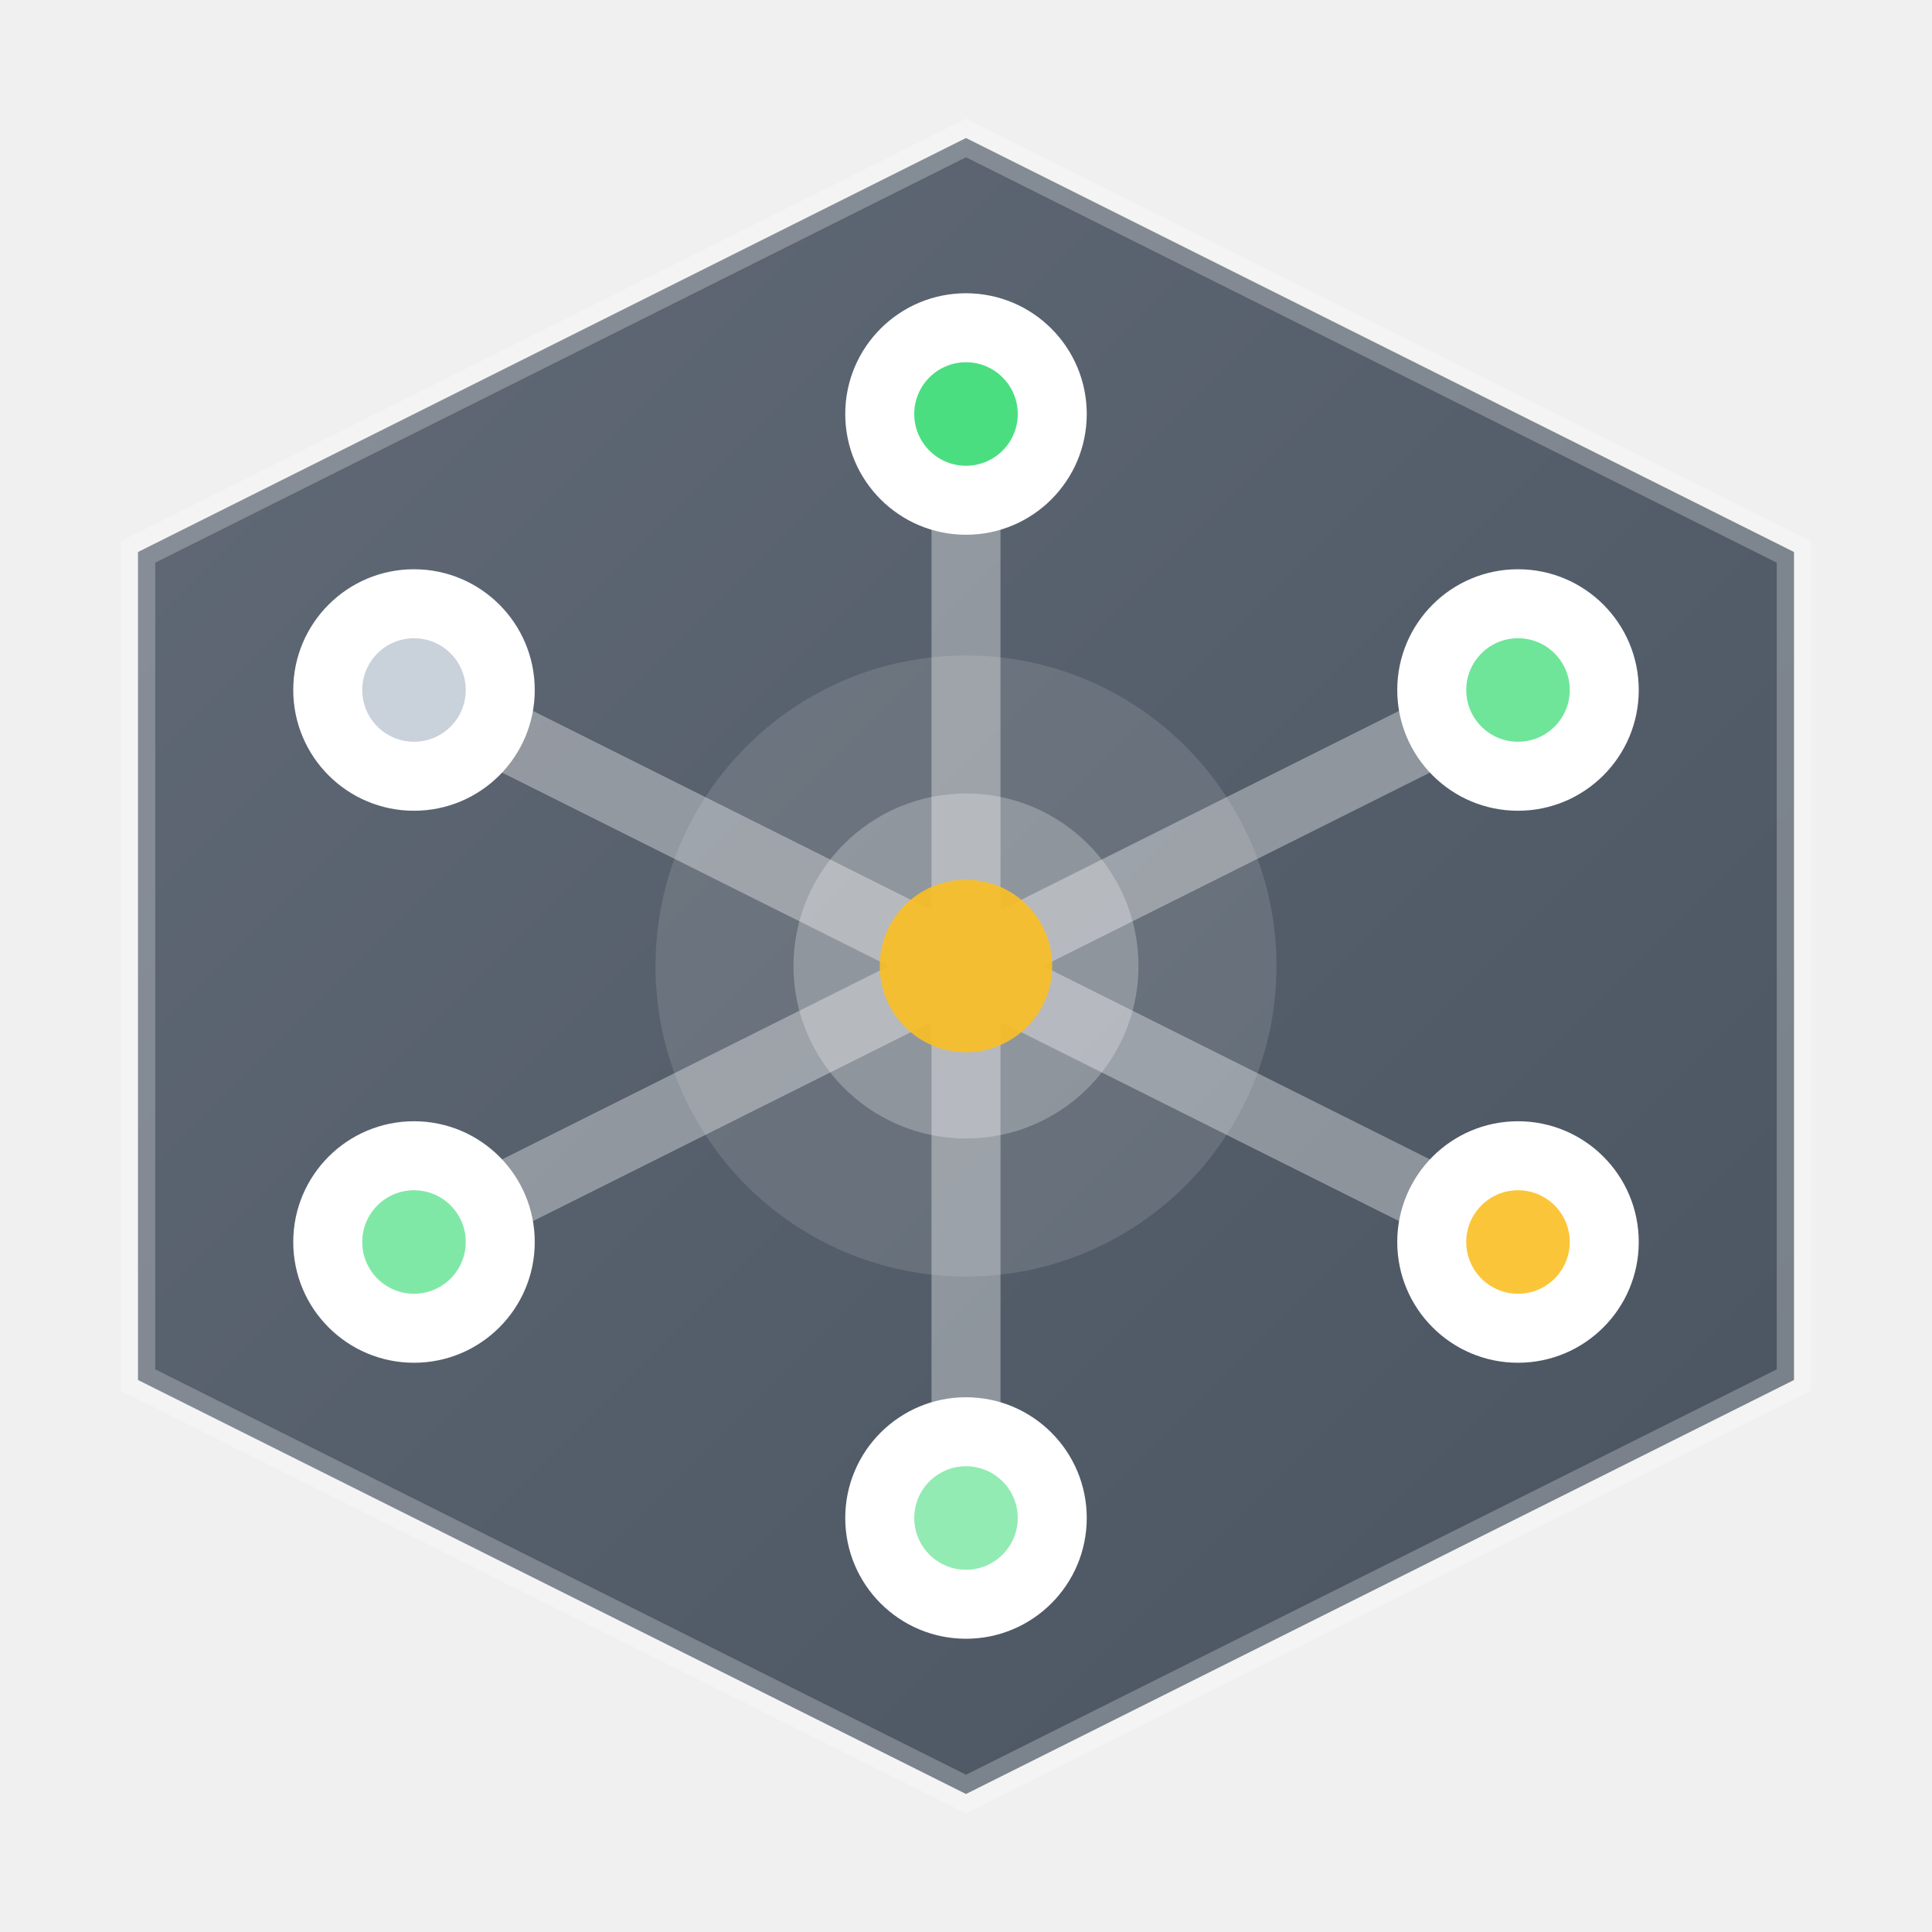
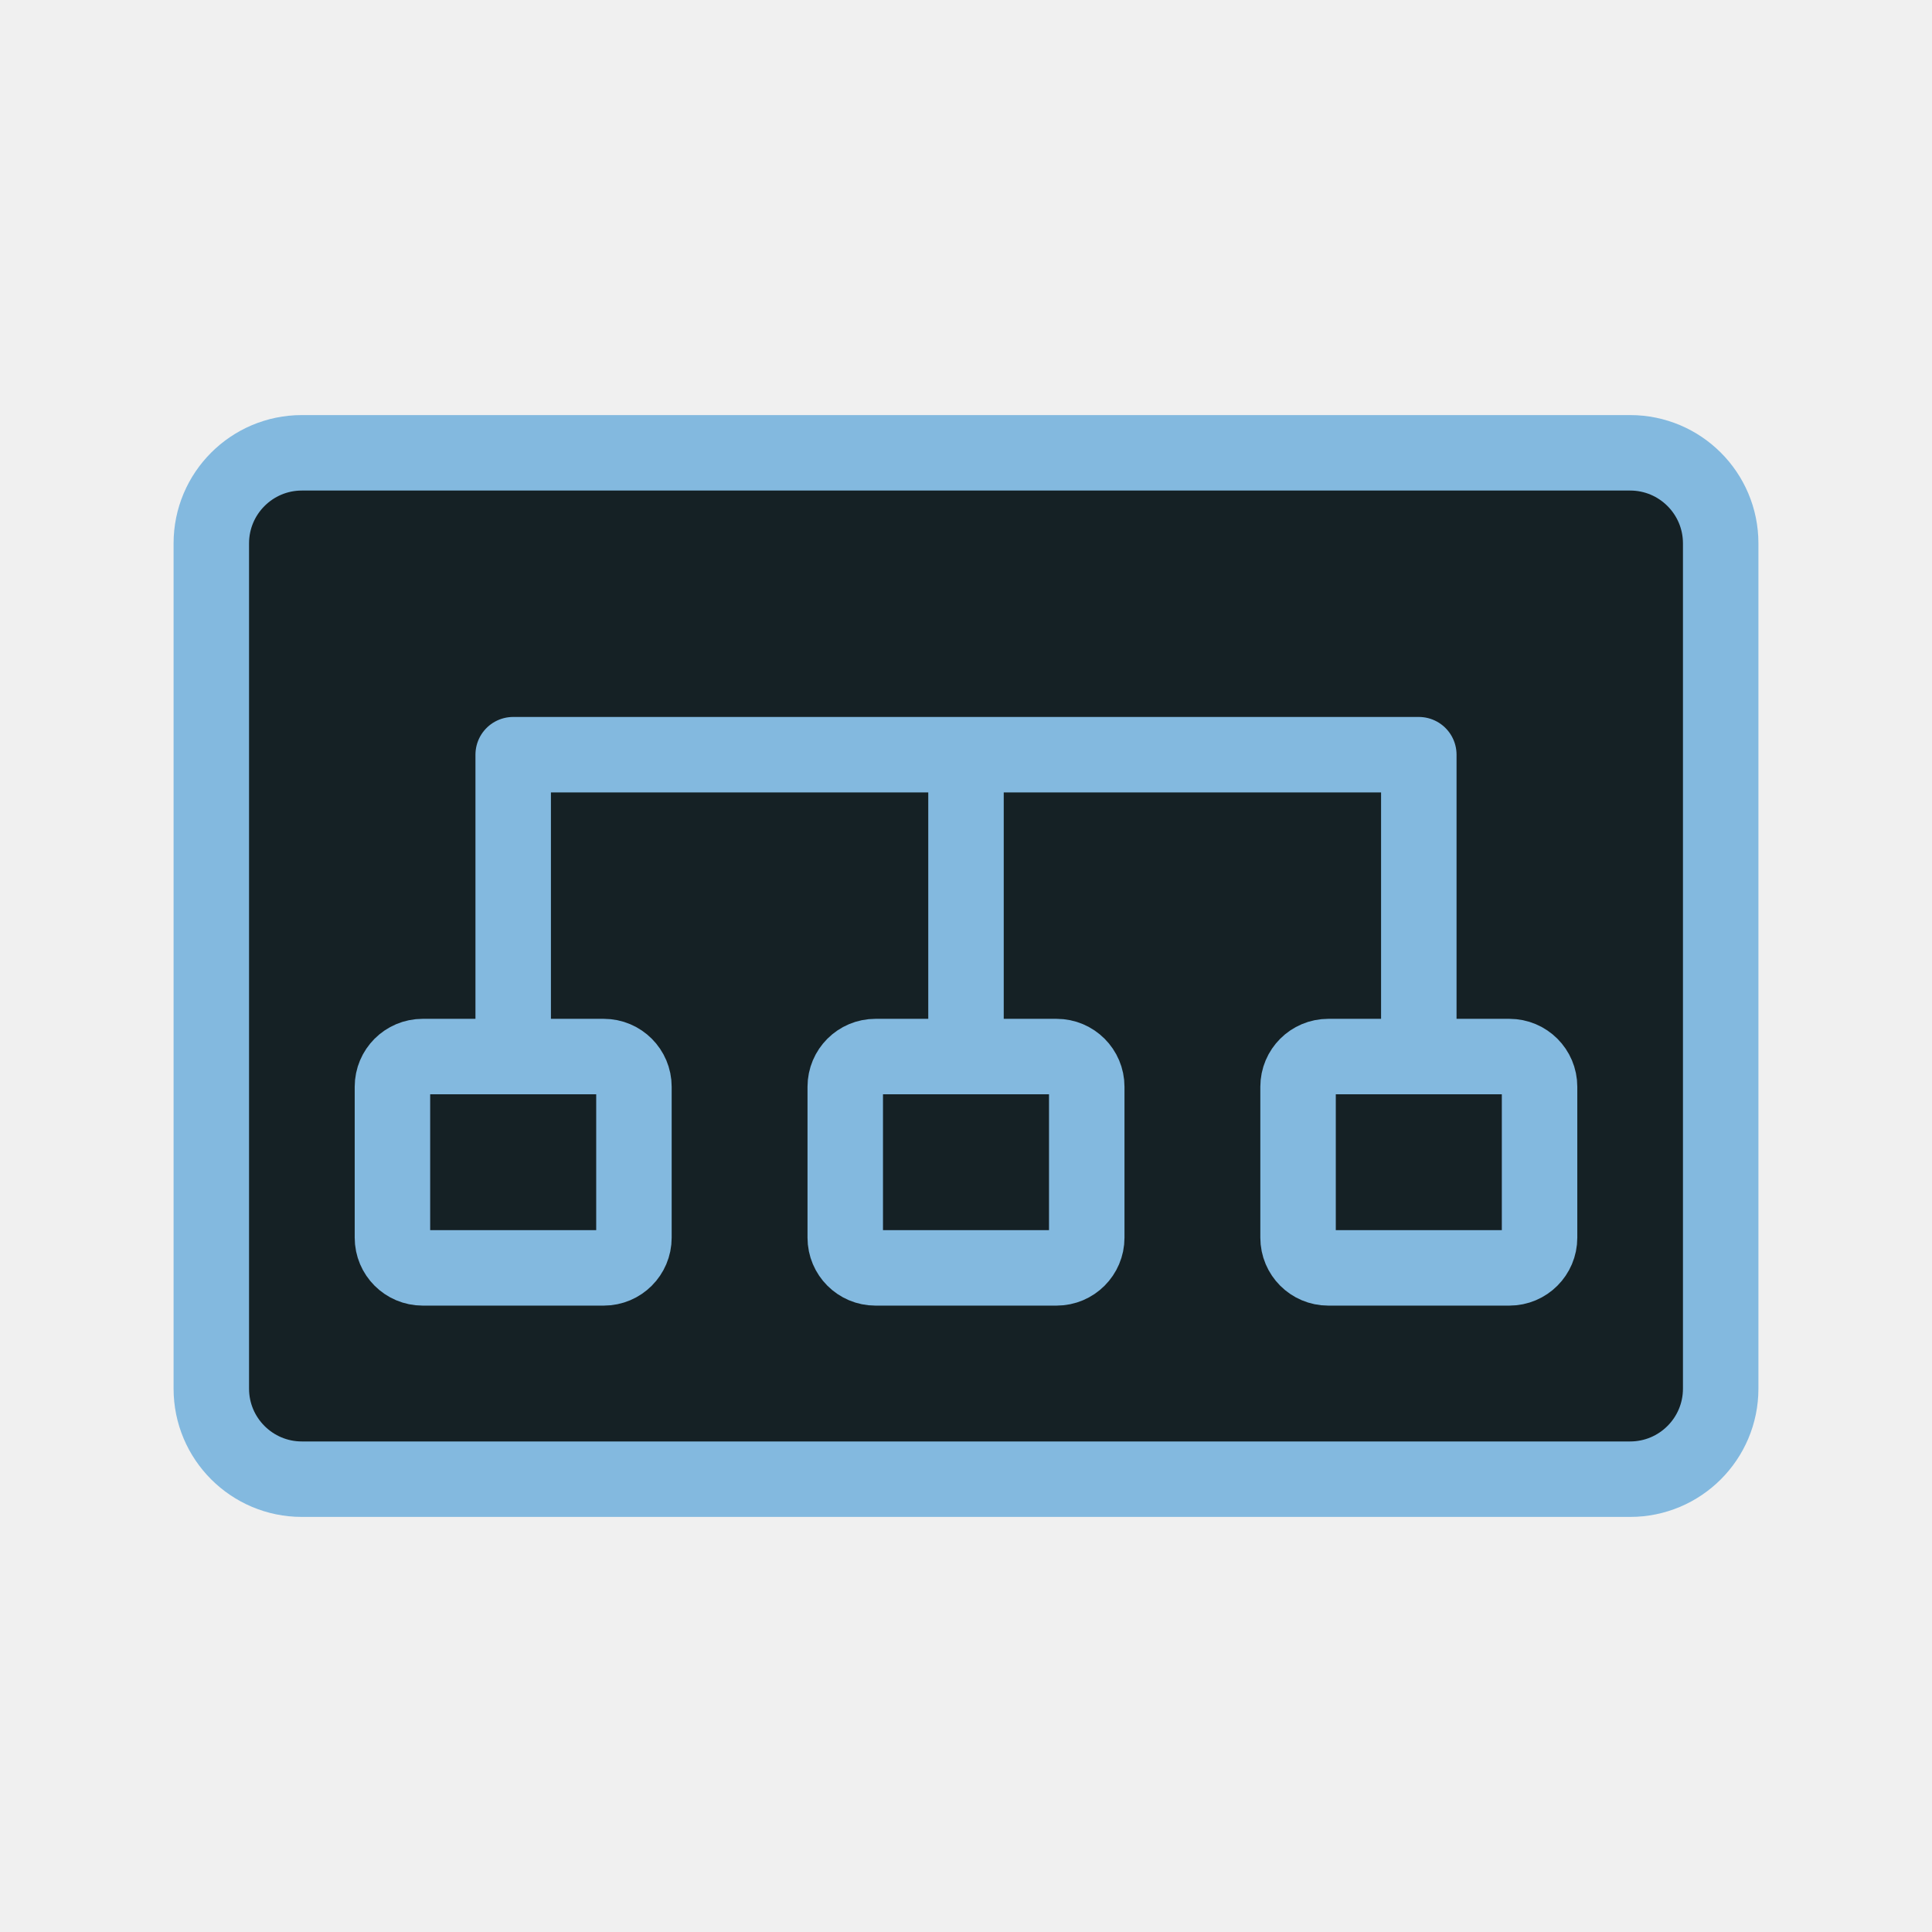
- <svg xmlns="http://www.w3.org/2000/svg" viewBox="4 4 56 56" role="img">
-   <defs>
-     <linearGradient id="ov-hubGrad" x1="0%" y1="0%" x2="100%" y2="100%">
-       <stop offset="0%" style="stop-color:#616a76;stop-opacity:1" />
-       <stop offset="100%" style="stop-color:#495460;stop-opacity:1" />
-     </linearGradient>
-   </defs>
-   <polygon points="32,8 56,20 56,44 32,56 8,44 8,20" fill="url(#ov-hubGrad)" stroke="rgba(255,255,255,0.25)" stroke-width="1" />
-   <g stroke="white" stroke-width="2" opacity="0.35" stroke-linecap="round">
-     <line x1="32" y1="32" x2="32" y2="16" />
-     <line x1="32" y1="32" x2="48" y2="24" />
-     <line x1="32" y1="32" x2="48" y2="40" />
-     <line x1="32" y1="32" x2="32" y2="48" />
-     <line x1="32" y1="32" x2="16" y2="40" />
-     <line x1="32" y1="32" x2="16" y2="24" />
+ <svg xmlns="http://www.w3.org/2000/svg" viewBox="0 0 64 64" role="img" aria-labelledby="title">
+   <g fill="#152125" stroke="#83b9df" stroke-width="2.5" stroke-linecap="round" stroke-linejoin="round">
+     <rect x="7" y="15" width="50" height="34" rx="3" />
+     <path d="M17 25h30M32 25v10M17 25v10M47 25v10" />
+     <rect x="13" y="35" width="8" height="7" rx="1" />
+     <rect x="28" y="35" width="8" height="7" rx="1" />
+     <rect x="43" y="35" width="8" height="7" rx="1" />
  </g>
-   <g fill="white">
-     <circle cx="32" cy="16" r="3.5" />
-     <circle cx="48" cy="24" r="3.5" />
-     <circle cx="48" cy="40" r="3.5" />
-     <circle cx="32" cy="48" r="3.5" />
-     <circle cx="16" cy="40" r="3.5" />
-     <circle cx="16" cy="24" r="3.5" />
-   </g>
-   <g>
-     <circle cx="32" cy="16" r="1.5" fill="#4ade80" />
-     <circle cx="48" cy="24" r="1.5" fill="#4ade80" opacity="0.8" />
-     <circle cx="48" cy="40" r="1.5" fill="#fbbf24" opacity="0.9" />
-     <circle cx="32" cy="48" r="1.5" fill="#4ade80" opacity="0.6" />
-     <circle cx="16" cy="40" r="1.5" fill="#4ade80" opacity="0.7" />
-     <circle cx="16" cy="24" r="1.5" fill="#94a3b8" opacity="0.5" />
-   </g>
-   <circle cx="32" cy="32" r="9" fill="white" opacity="0.12" />
-   <circle cx="32" cy="32" r="5" fill="white" opacity="0.25" />
-   <circle cx="32" cy="32" r="2.5" fill="#fbbf24" opacity="0.9" />
</svg>
